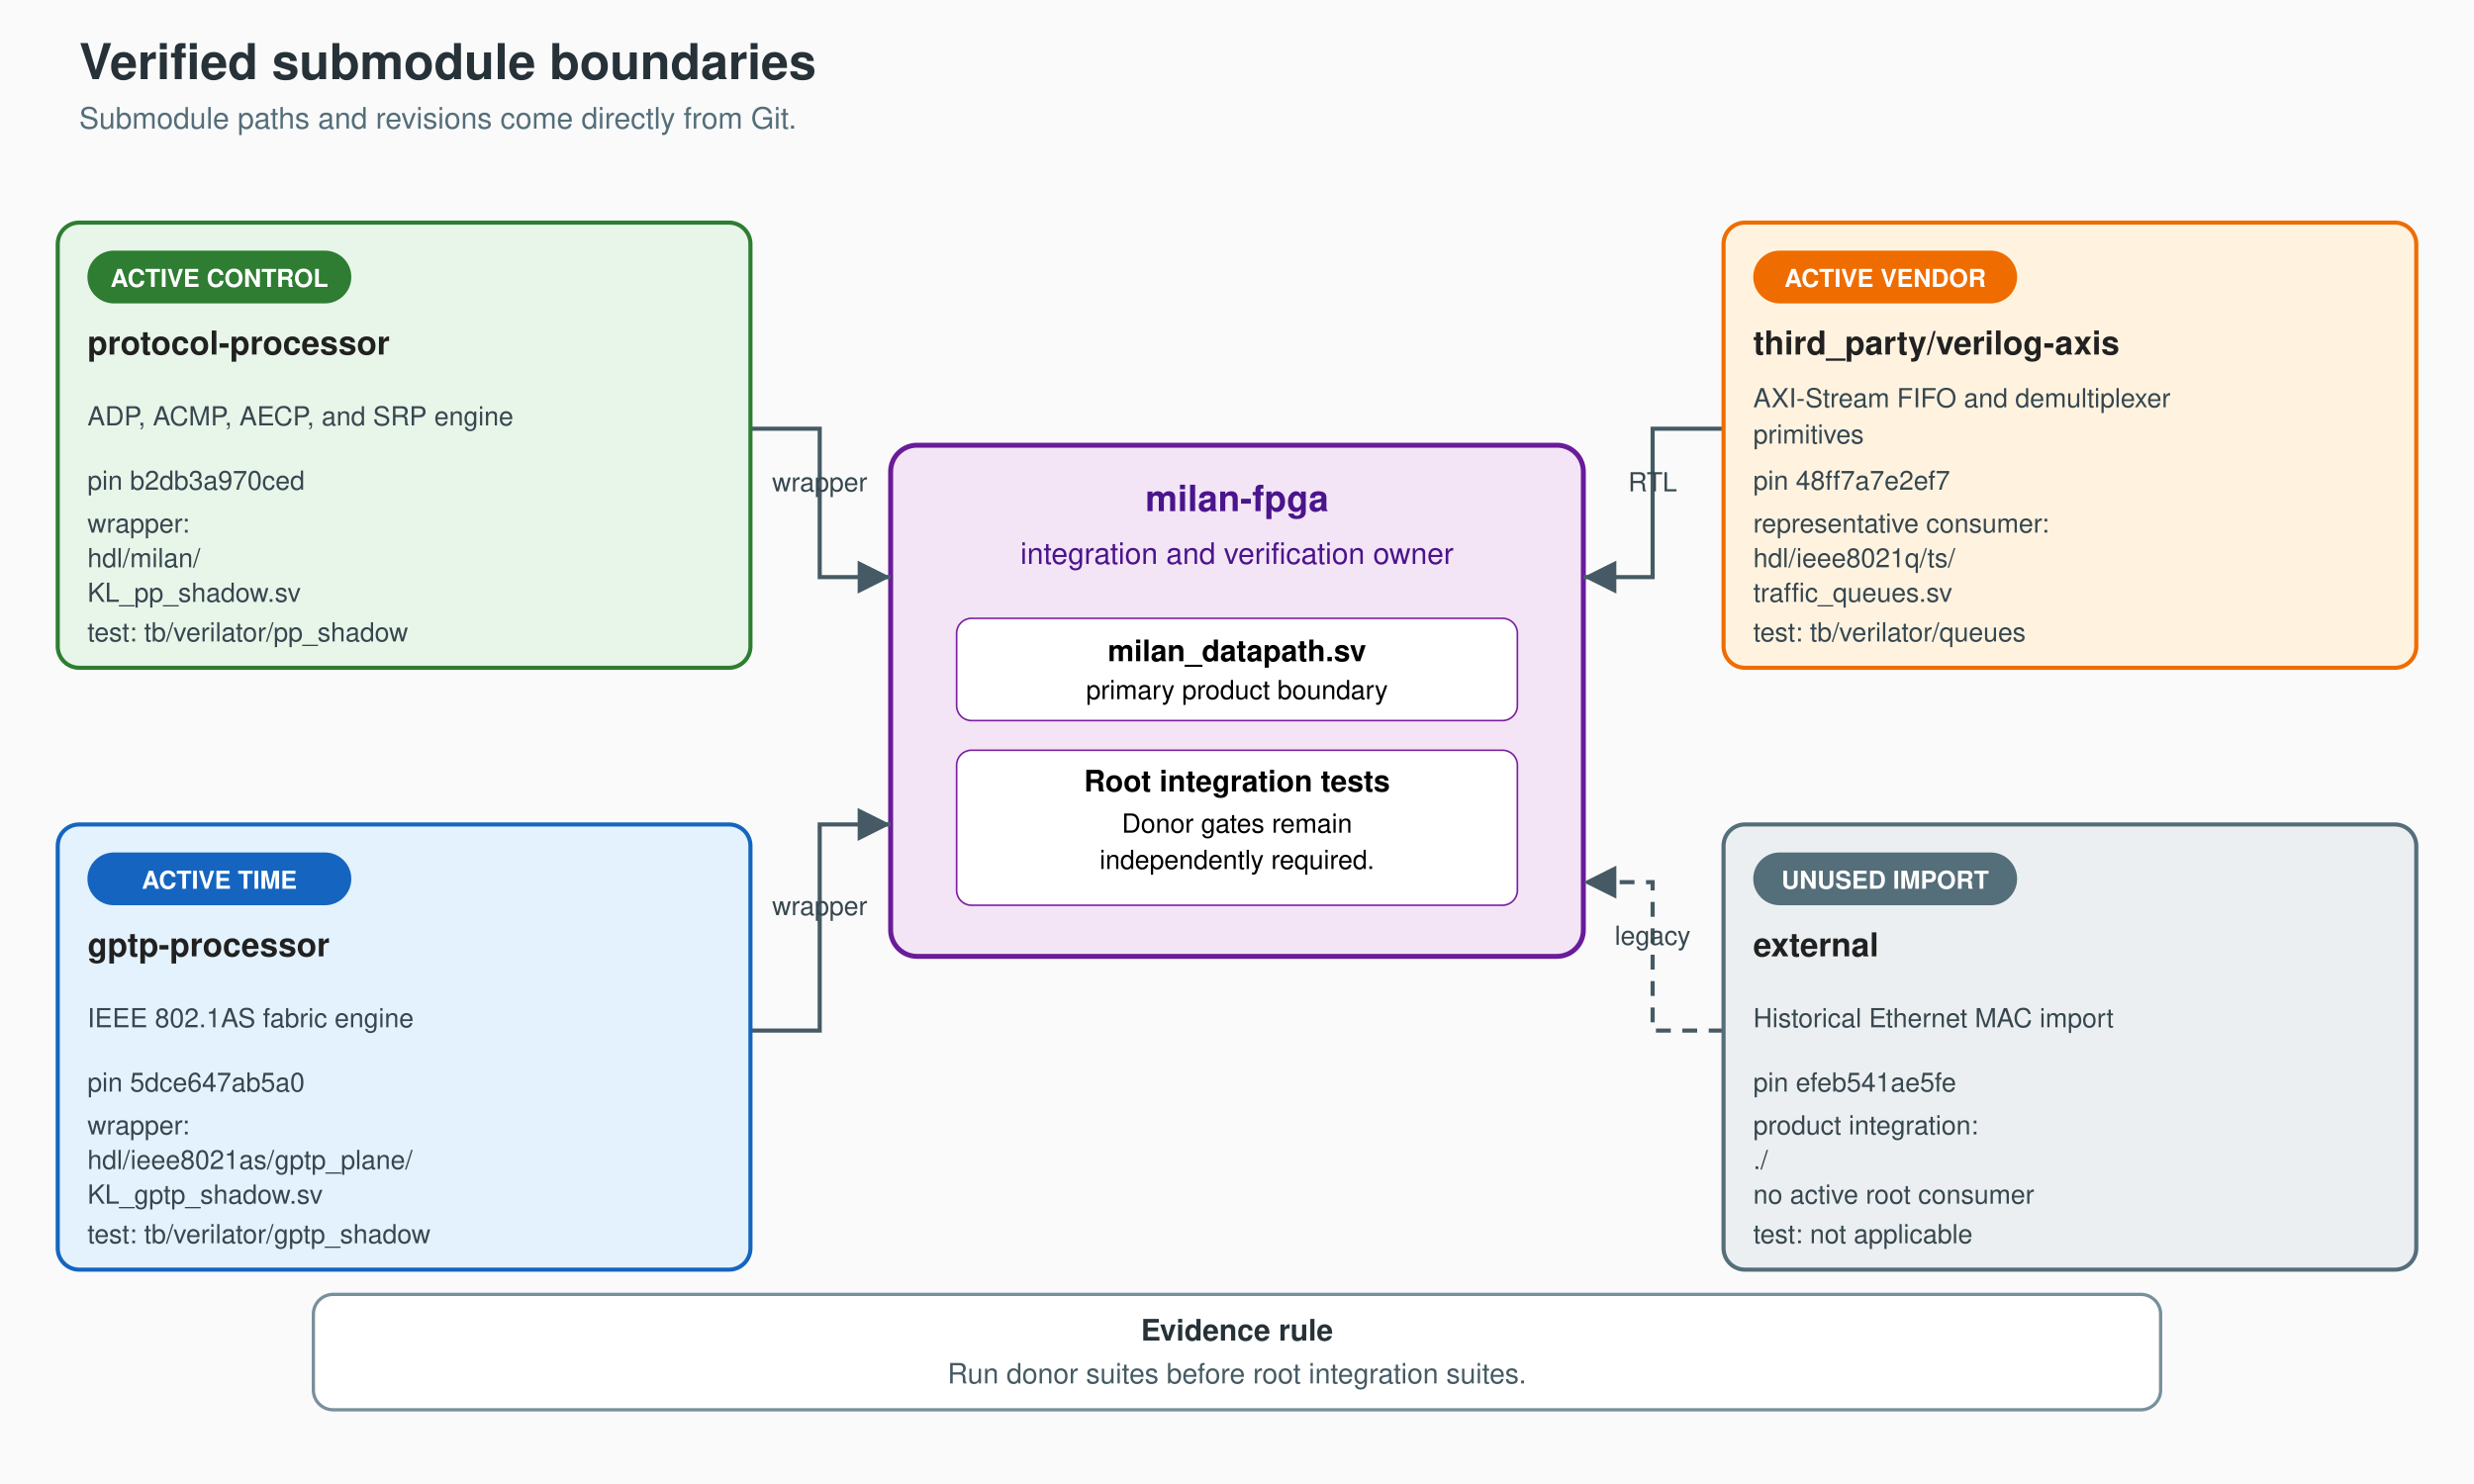
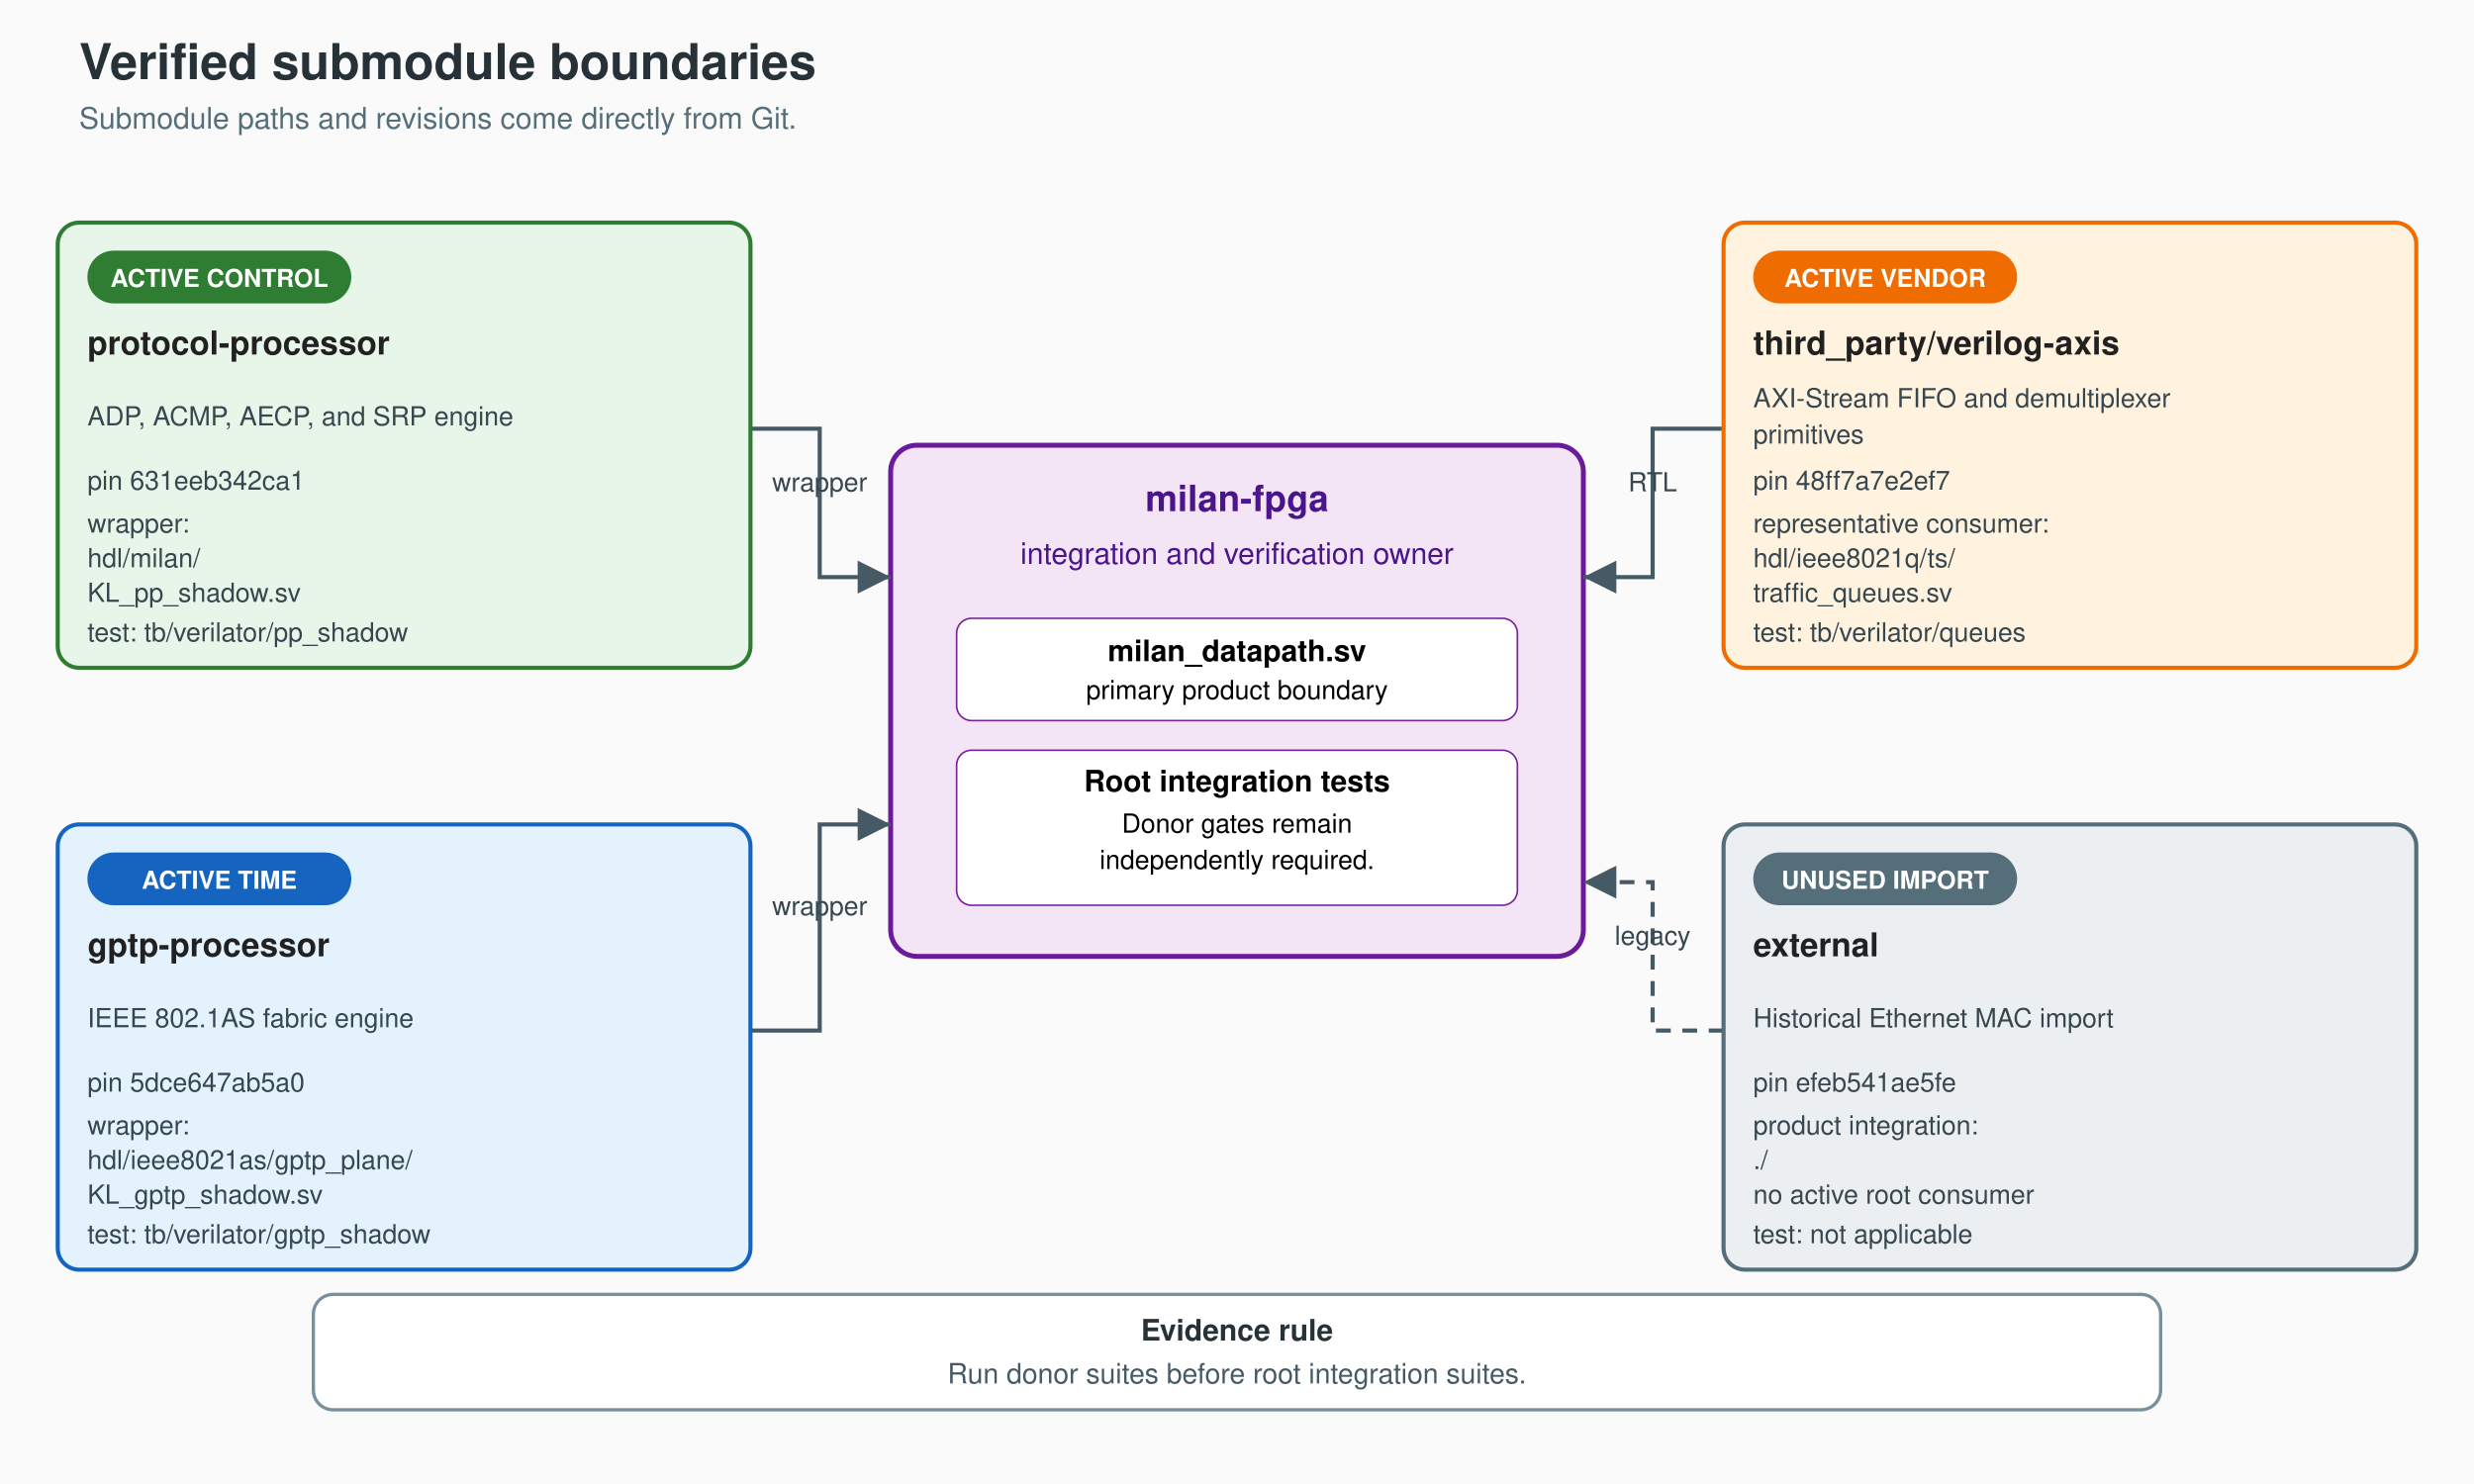
<svg xmlns="http://www.w3.org/2000/svg" width="1500" height="900" viewBox="0 0 1500 900" font-family="Helvetica,Arial,sans-serif">
  <rect width="1500" height="900" fill="#FAFAFA" />
  <defs>
    <marker id="arrow" markerWidth="12" markerHeight="12" refX="8" refY="4" orient="auto">
      <path d="M0,0 L8,4 L0,8 Z" fill="#455A64" />
    </marker>
  </defs>
  <text x="48" y="48" font-size="30" font-weight="bold" fill="#263238">Verified submodule boundaries</text>
  <text x="48" y="78" font-size="18" fill="#546E7A">Submodule paths and revisions come directly from Git.</text>
  <rect x="540" y="270" width="420" height="310" rx="16" fill="#F3E5F5" stroke="#6A1B9A" stroke-width="3" />
  <text x="750" y="310" text-anchor="middle" font-size="22" font-weight="bold" fill="#4A148C">milan-fpga</text>
  <text x="750" y="342" text-anchor="middle" font-size="18" fill="#4A148C">integration and verification owner</text>
  <rect x="580" y="375" width="340" height="62" rx="9" fill="#FFFFFF" stroke="#7B1FA2" />
  <text x="750" y="401" text-anchor="middle" font-size="18" font-weight="bold">milan_datapath.sv</text>
  <text x="750" y="424" text-anchor="middle" font-size="16">primary product boundary</text>
  <rect x="580" y="455" width="340" height="94" rx="9" fill="#FFFFFF" stroke="#7B1FA2" />
  <text x="750" y="480" text-anchor="middle" font-size="18" font-weight="bold">Root integration tests</text>
  <text x="750" y="505" text-anchor="middle" font-size="16">Donor gates remain</text>
  <text x="750" y="527" text-anchor="middle" font-size="16">independently required.</text>
  <path d="M455,260 L497,260 L497,350 L540,350" fill="none" stroke="#455A64" stroke-width="2.5" marker-end="url(#arrow)" />
  <text x="497" y="298" text-anchor="middle" font-size="16" fill="#37474F">wrapper</text>
  <path d="M455,625 L497,625 L497,500 L540,500" fill="none" stroke="#455A64" stroke-width="2.5" marker-end="url(#arrow)" />
  <text x="497" y="555" text-anchor="middle" font-size="16" fill="#37474F">wrapper</text>
  <path d="M1045,260 L1002,260 L1002,350 L960,350" fill="none" stroke="#455A64" stroke-width="2.5" marker-end="url(#arrow)" />
  <text x="1002" y="298" text-anchor="middle" font-size="16" fill="#37474F">RTL</text>
  <path d="M1045,625 L1002,625 L1002,535 L960,535" fill="none" stroke="#455A64" stroke-width="2.5" marker-end="url(#arrow)" stroke-dasharray="9,7" />
  <text x="1002" y="573" text-anchor="middle" font-size="16" fill="#37474F">legacy</text>
  <rect x="35" y="135" width="420" height="270" rx="13" fill="#E8F5E9" stroke="#2E7D32" stroke-width="2.5" />
  <rect x="53" y="152" width="160" height="32" rx="16" fill="#2E7D32" />
  <text x="133" y="174" text-anchor="middle" font-size="15" font-weight="bold" fill="#FFFFFF">ACTIVE CONTROL</text>
  <text x="53" y="215" font-size="20" font-weight="bold" fill="#212121">protocol-processor</text>
  <text x="53" y="258" font-size="16" fill="#37474F">ADP, ACMP, AECP, and SRP engine</text>
-   <text x="53" y="297" font-size="16" fill="#37474F">pin b2db3a970ced</text>
+   <text x="53" y="297" font-size="16" fill="#37474F">pin 631eeb342ca1</text>
  <text x="53" y="323" font-size="16" fill="#37474F">wrapper:</text>
  <text x="53" y="344" font-size="16" fill="#37474F">hdl/milan/</text>
  <text x="53" y="365" font-size="16" fill="#37474F">KL_pp_shadow.sv</text>
  <text x="53" y="389" font-size="16" fill="#37474F">test: tb/verilator/pp_shadow</text>
  <rect x="35" y="500" width="420" height="270" rx="13" fill="#E3F2FD" stroke="#1565C0" stroke-width="2.5" />
  <rect x="53" y="517" width="160" height="32" rx="16" fill="#1565C0" />
  <text x="133" y="539" text-anchor="middle" font-size="15" font-weight="bold" fill="#FFFFFF">ACTIVE TIME</text>
  <text x="53" y="580" font-size="20" font-weight="bold" fill="#212121">gptp-processor</text>
  <text x="53" y="623" font-size="16" fill="#37474F">IEEE 802.1AS fabric engine</text>
  <text x="53" y="662" font-size="16" fill="#37474F">pin 5dce647ab5a0</text>
  <text x="53" y="688" font-size="16" fill="#37474F">wrapper:</text>
  <text x="53" y="709" font-size="16" fill="#37474F">hdl/ieee8021as/gptp_plane/</text>
  <text x="53" y="730" font-size="16" fill="#37474F">KL_gptp_shadow.sv</text>
  <text x="53" y="754" font-size="16" fill="#37474F">test: tb/verilator/gptp_shadow</text>
  <rect x="1045" y="135" width="420" height="270" rx="13" fill="#FFF3E0" stroke="#EF6C00" stroke-width="2.5" />
  <rect x="1063" y="152" width="160" height="32" rx="16" fill="#EF6C00" />
  <text x="1143" y="174" text-anchor="middle" font-size="15" font-weight="bold" fill="#FFFFFF">ACTIVE VENDOR</text>
  <text x="1063" y="215" font-size="20" font-weight="bold" fill="#212121">third_party/verilog-axis</text>
  <text x="1063" y="247" font-size="16" fill="#37474F">AXI-Stream FIFO and demultiplexer</text>
  <text x="1063" y="269" font-size="16" fill="#37474F">primitives</text>
  <text x="1063" y="297" font-size="16" fill="#37474F">pin 48ff7a7e2ef7</text>
  <text x="1063" y="323" font-size="16" fill="#37474F">representative consumer:</text>
  <text x="1063" y="344" font-size="16" fill="#37474F">hdl/ieee8021q/ts/</text>
  <text x="1063" y="365" font-size="16" fill="#37474F">traffic_queues.sv</text>
  <text x="1063" y="389" font-size="16" fill="#37474F">test: tb/verilator/queues</text>
  <rect x="1045" y="500" width="420" height="270" rx="13" fill="#ECEFF1" stroke="#546E7A" stroke-width="2.5" />
  <rect x="1063" y="517" width="160" height="32" rx="16" fill="#546E7A" />
  <text x="1143" y="539" text-anchor="middle" font-size="15" font-weight="bold" fill="#FFFFFF">UNUSED IMPORT</text>
  <text x="1063" y="580" font-size="20" font-weight="bold" fill="#212121">external</text>
  <text x="1063" y="623" font-size="16" fill="#37474F">Historical Ethernet MAC import</text>
  <text x="1063" y="662" font-size="16" fill="#37474F">pin efeb541ae5fe</text>
  <text x="1063" y="688" font-size="16" fill="#37474F">product integration:</text>
  <text x="1063" y="709" font-size="16" fill="#37474F">./</text>
  <text x="1063" y="730" font-size="16" fill="#37474F">no active root consumer</text>
  <text x="1063" y="754" font-size="16" fill="#37474F">test: not applicable</text>
  <rect x="190" y="785" width="1120" height="70" rx="12" fill="#FFFFFF" stroke="#78909C" stroke-width="2" />
  <text x="750" y="813" text-anchor="middle" font-size="18" font-weight="bold" fill="#263238">Evidence rule</text>
  <text x="750" y="839" text-anchor="middle" font-size="17" fill="#455A64">Run donor suites before root integration suites.</text>
</svg>
